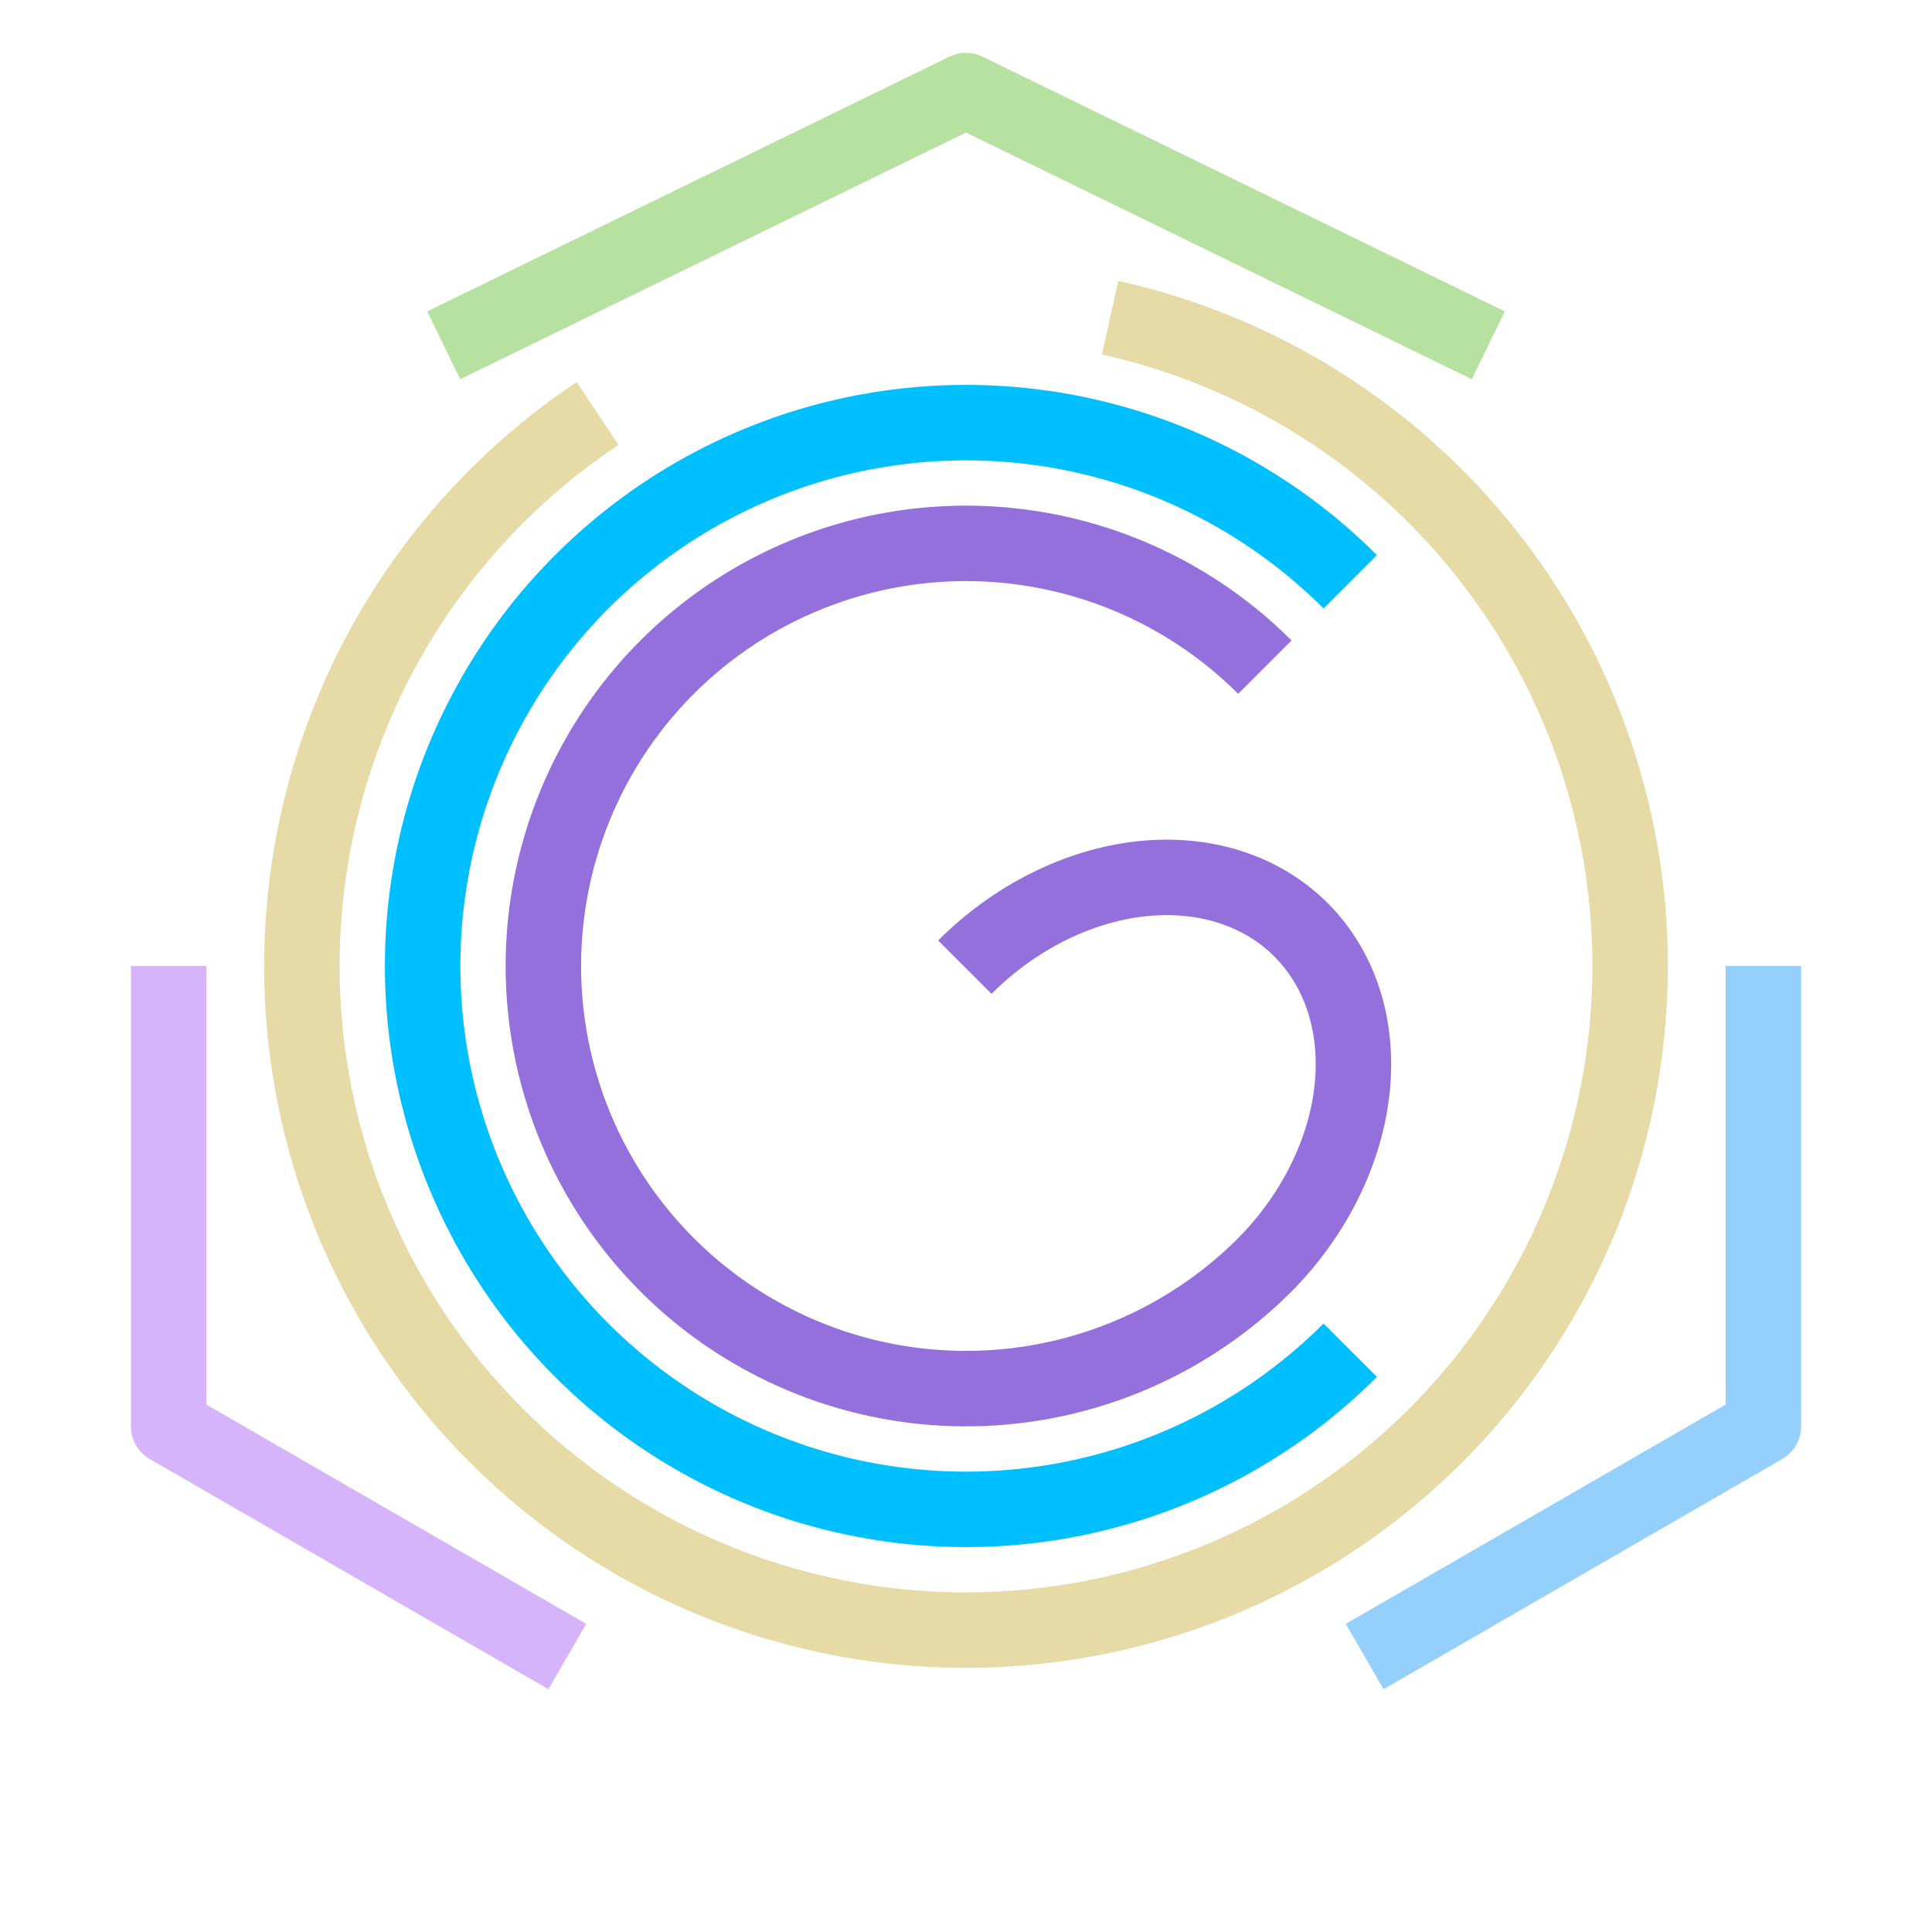
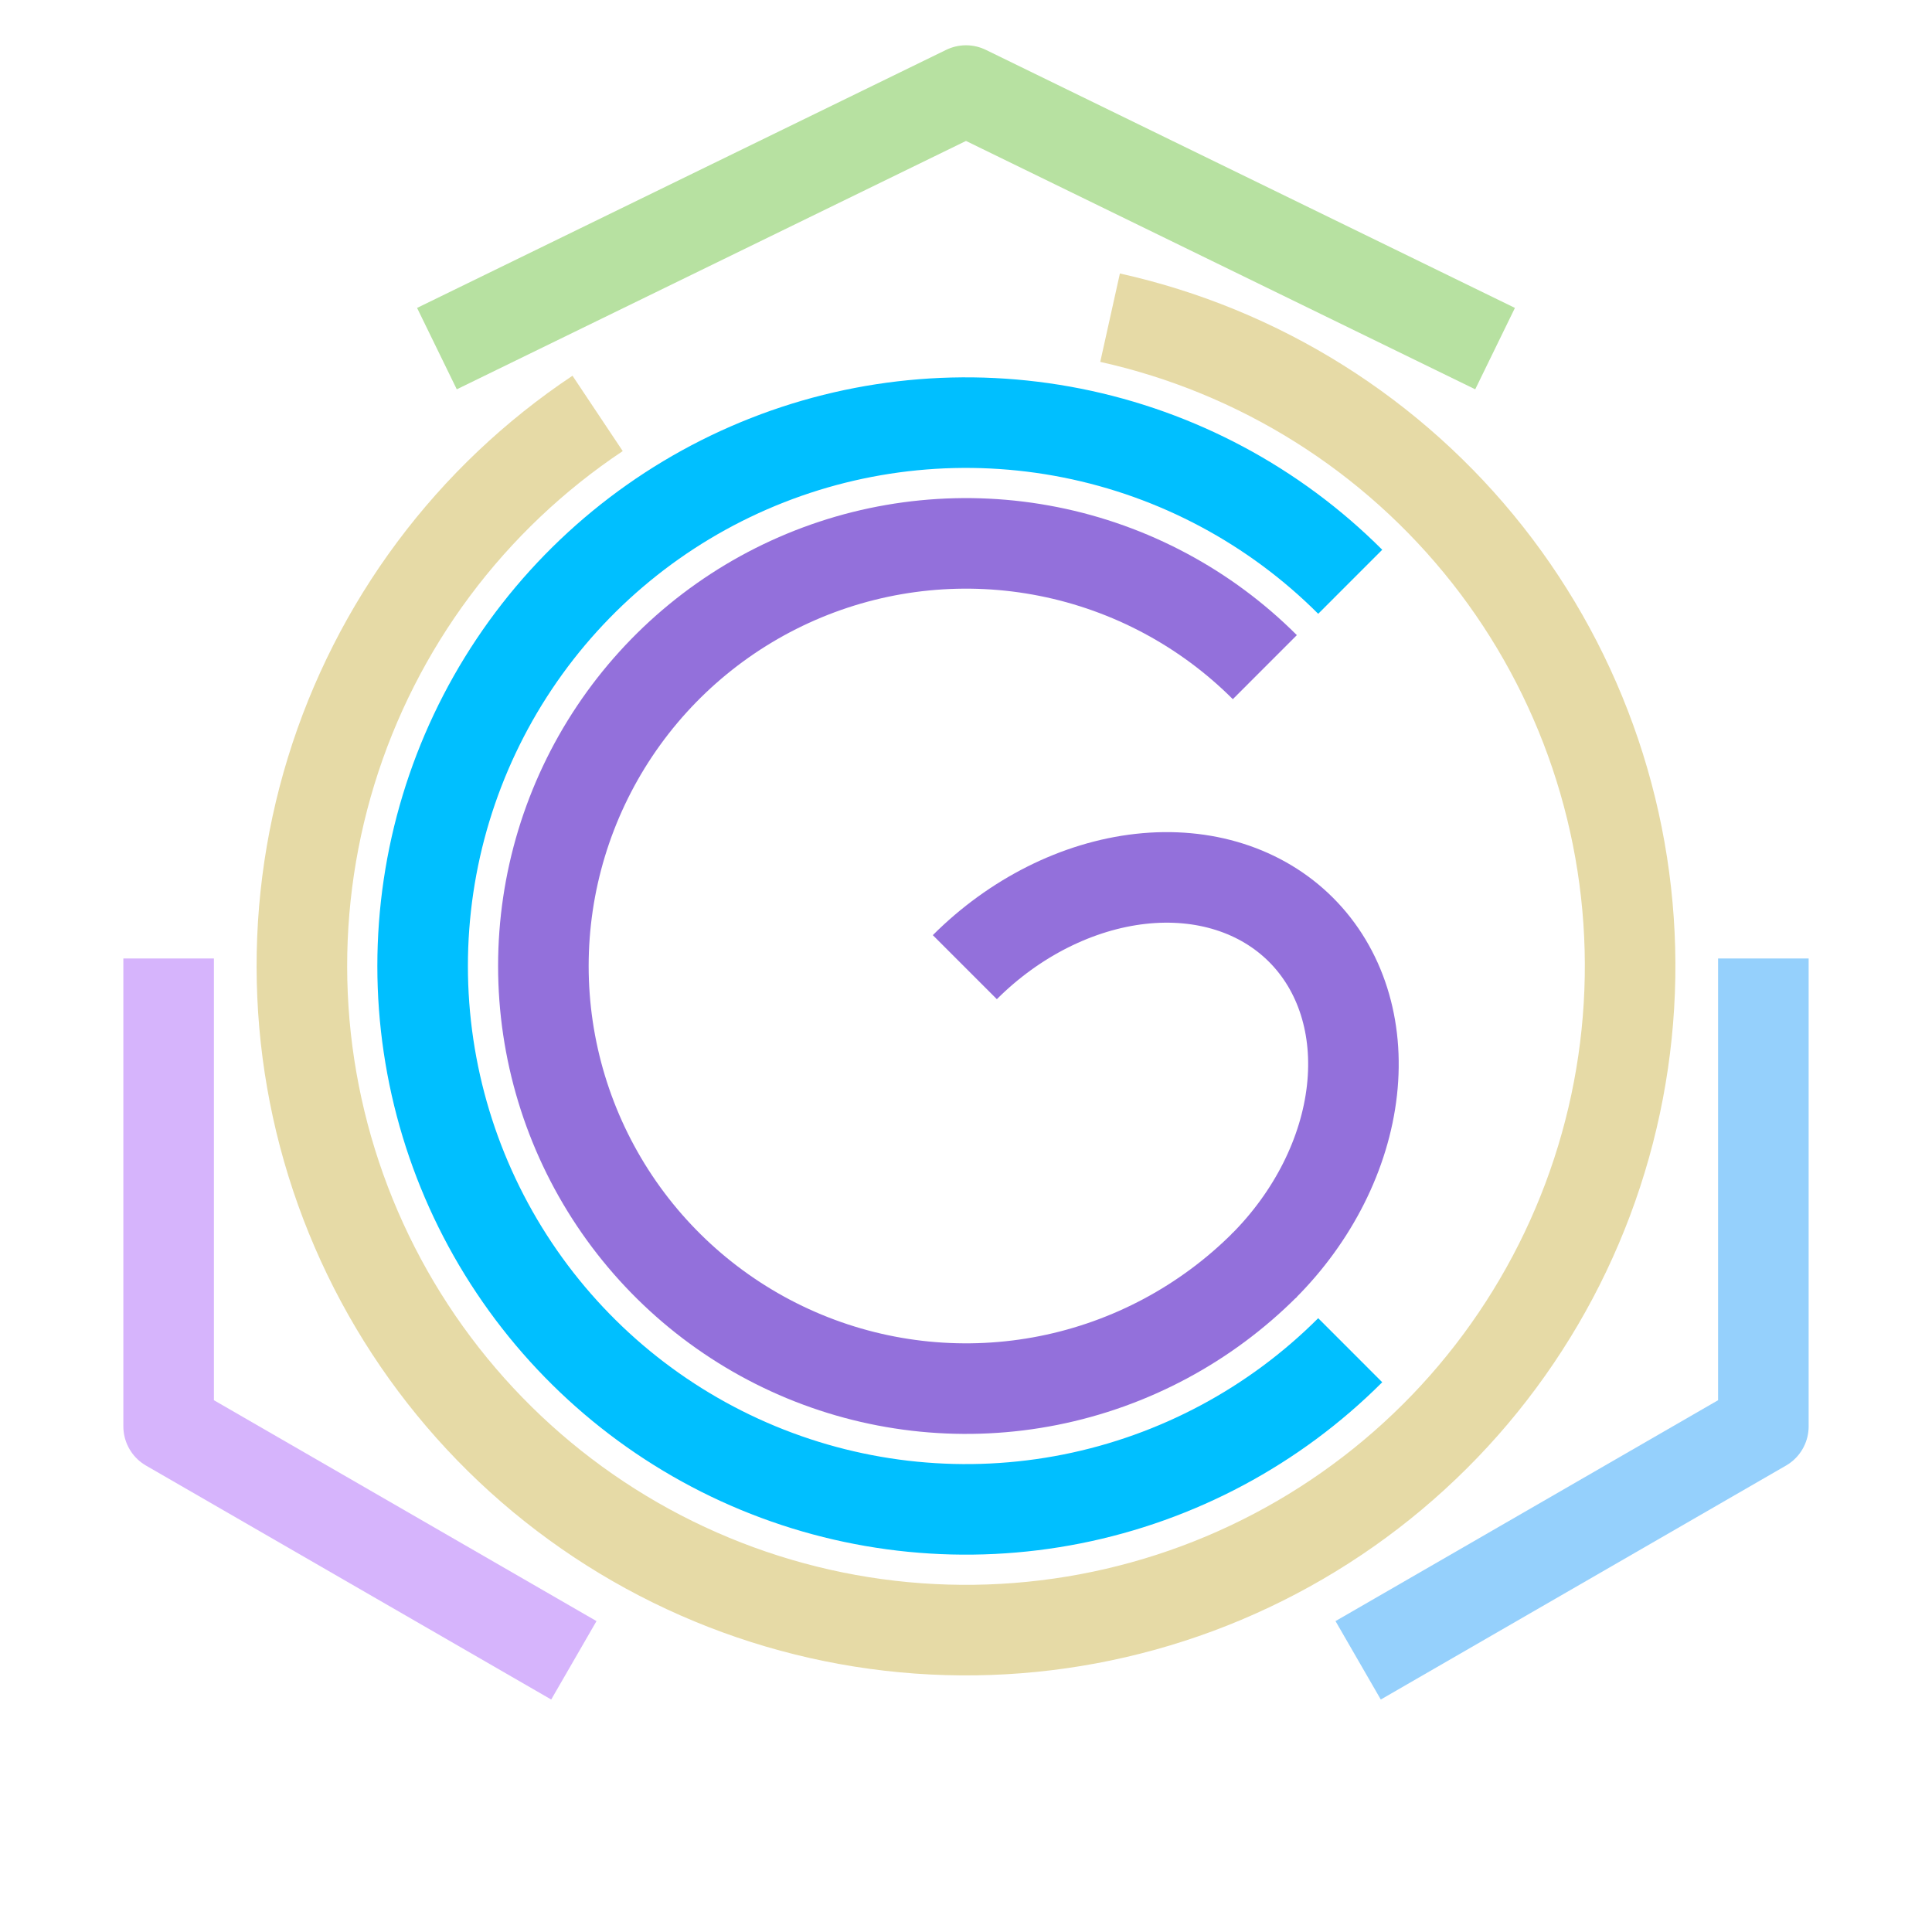
<svg xmlns="http://www.w3.org/2000/svg" width="172.8pt" height="172.8pt" viewBox="0 0 172.8 172.8" version="1.1">
  <defs>
    <style type="text/css">*{stroke-linejoin: round; stroke-linecap: butt}</style>
  </defs>
  <g id="figure_1">
    <g id="patch_1">
      <path d="M 0 172.8  L 172.8 172.8  L 172.8 0  L 0 0  L 0 172.8  z " style="fill: none" />
    </g>
    <g id="axes_1">
      <g id="patch_2">
-         <path d="M 53.451 36.976  C 47.798 40.745 42.834 45.455 38.774 50.902  C 34.714 56.349 31.618 62.453 29.622 68.947  C 27.626 75.44 26.758 82.229 27.058 89.016  C 27.357 95.803 28.818 102.489 31.378 108.782  C 33.938 115.075 37.558 120.882 42.082 125.951  C 46.605 131.02 51.965 135.275 57.927 138.531  C 63.89 141.788 70.367 143.997 77.076 145.064  C 83.786 146.13 90.629 146.037 97.307 144.79  C 103.985 143.543 110.4 141.159 116.272 137.742  C 122.144 134.326 127.387 129.927 131.772 124.738  C 136.156 119.548 139.619 113.645 142.007 107.285  C 144.396 100.925 145.676 94.203 145.791 87.41  C 145.907 80.617 144.856 73.855 142.685 67.417  C 140.514 60.98 137.255 54.962 133.049 49.627  C 128.843 44.292 123.753 39.717 118 36.103  C 112.248 32.489 105.918 29.888 99.286 28.414  " clip-path="url(#pbdc3992e97)" style="fill: none; stroke: #e6daa6; stroke-width: 6.75; stroke-linejoin: miter" />
+         <path d="M 53.451 36.976  C 47.798 40.745 42.834 45.455 38.774 50.902  C 34.714 56.349 31.618 62.453 29.622 68.947  C 27.626 75.44 26.758 82.229 27.058 89.016  C 27.357 95.803 28.818 102.489 31.378 108.782  C 33.938 115.075 37.558 120.882 42.082 125.951  C 46.605 131.02 51.965 135.275 57.927 138.531  C 63.89 141.788 70.367 143.997 77.076 145.064  C 83.786 146.13 90.629 146.037 97.307 144.79  C 103.985 143.543 110.4 141.159 116.272 137.742  C 122.144 134.326 127.387 129.927 131.772 124.738  C 136.156 119.548 139.619 113.645 142.007 107.285  C 144.396 100.925 145.676 94.203 145.791 87.41  C 145.907 80.617 144.856 73.855 142.685 67.417  C 140.514 60.98 137.255 54.962 133.049 49.627  C 128.843 44.292 123.753 39.717 118 36.103  C 112.248 32.489 105.918 29.888 99.286 28.414  " clip-path="url(#p8a6d685842)" style="fill: none; stroke: #e6daa6; stroke-width: 8.1; stroke-linejoin: miter" />
      </g>
      <g id="patch_3">
-         <path d="M 120.765 52.035  C 113.969 45.239 105.308 40.609 95.881 38.734  C 86.455 36.859 76.681 37.821 67.802 41.499  C 58.922 45.177 51.33 51.408 45.991 59.399  C 40.651 67.391 37.8 76.789 37.8 86.4  C 37.8 96.011 40.651 105.409 45.991 113.401  C 51.33 121.392 58.922 127.623 67.802 131.301  C 76.681 134.979 86.455 135.941 95.881 134.066  C 105.308 132.191 113.969 127.561 120.765 120.765  " clip-path="url(#pbdc3992e97)" style="fill: none; stroke: #00bfff; stroke-width: 6.75; stroke-linejoin: miter" />
+         <path d="M 120.765 52.035  C 113.969 45.239 105.308 40.609 95.881 38.734  C 86.455 36.859 76.681 37.821 67.802 41.499  C 58.922 45.177 51.33 51.408 45.991 59.399  C 40.651 67.391 37.8 76.789 37.8 86.4  C 37.8 96.011 40.651 105.409 45.991 113.401  C 51.33 121.392 58.922 127.623 67.802 131.301  C 76.681 134.979 86.455 135.941 95.881 134.066  C 105.308 132.191 113.969 127.561 120.765 120.765  " clip-path="url(#p8a6d685842)" style="fill: none; stroke: #00bfff; stroke-width: 8.1; stroke-linejoin: miter" />
      </g>
      <g id="patch_4">
-         <path d="M 113.129 59.671  C 107.843 54.386 101.106 50.785 93.774 49.326  C 86.443 47.868 78.841 48.617 71.935 51.477  C 65.028 54.338 59.123 59.184 54.97 65.399  C 50.817 71.615 48.6 78.925 48.6 86.4  C 48.6 93.875 50.817 101.185 54.97 107.401  C 59.123 113.616 65.028 118.462 71.935 121.323  C 78.841 124.183 86.443 124.932 93.774 123.474  C 101.106 122.015 107.843 118.414 113.129 113.129  " clip-path="url(#pbdc3992e97)" style="fill: none; stroke: #9370db; stroke-width: 6.75; stroke-linejoin: miter" />
+         <path d="M 113.129 59.671  C 107.843 54.386 101.106 50.785 93.774 49.326  C 86.443 47.868 78.841 48.617 71.935 51.477  C 65.028 54.338 59.123 59.184 54.97 65.399  C 50.817 71.615 48.6 78.925 48.6 86.4  C 48.6 93.875 50.817 101.185 54.97 107.401  C 59.123 113.616 65.028 118.462 71.935 121.323  C 78.841 124.183 86.443 124.932 93.774 123.474  C 101.106 122.015 107.843 118.414 113.129 113.129  " clip-path="url(#p8a6d685842)" style="fill: none; stroke: #9370db; stroke-width: 8.1; stroke-linejoin: miter" />
      </g>
      <g id="patch_5">
-         <path d="M 113.024 113.233  C 117.453 108.804 120.296 103.143 120.922 97.506  C 121.549 91.869 119.908 86.706 116.365 83.163  C 112.822 79.62 107.659 77.98 102.022 78.606  C 96.385 79.233 90.724 82.076 86.296 86.504  " clip-path="url(#pbdc3992e97)" style="fill: none; stroke: #9370db; stroke-width: 6.75; stroke-linejoin: miter" />
+         <path d="M 113.024 113.233  C 117.453 108.804 120.296 103.143 120.922 97.506  C 121.549 91.869 119.908 86.706 116.365 83.163  C 112.822 79.62 107.659 77.98 102.022 78.606  C 96.385 79.233 90.724 82.076 86.296 86.504  " clip-path="url(#p8a6d685842)" style="fill: none; stroke: #9370db; stroke-width: 8.1; stroke-linejoin: miter" />
      </g>
      <g id="line2d_1">
-         <path d="M 42.719 29.405  L 86.4 8.1  L 130.081 29.405  " clip-path="url(#pbdc3992e97)" style="fill: none; stroke: #b7e1a1; stroke-width: 6.75; stroke-linecap: square" />
+         <path d="M 42.719 29.405  L 86.4 8.1  L 130.081 29.405  " clip-path="url(#p8a6d685842)" style="fill: none; stroke: #b7e1a1; stroke-width: 8.1; stroke-linecap: square" />
      </g>
      <g id="line2d_2">
-         <path d="M 47.819 146.475  L 15.083 127.575  L 15.083 89.775  " clip-path="url(#pbdc3992e97)" style="fill: none; stroke: #d6b4fc; stroke-width: 6.75; stroke-linecap: square" />
+         <path d="M 47.819 146.475  L 15.083 127.575  L 15.083 89.775  " clip-path="url(#p8a6d685842)" style="fill: none; stroke: #d6b4fc; stroke-width: 8.1; stroke-linecap: square" />
      </g>
      <g id="line2d_3">
-         <path d="M 157.717 89.775  L 157.717 127.575  L 124.981 146.475  " clip-path="url(#pbdc3992e97)" style="fill: none; stroke: #95d0fc; stroke-width: 6.75; stroke-linecap: square" />
+         <path d="M 157.717 89.775  L 157.717 127.575  L 124.981 146.475  " clip-path="url(#p8a6d685842)" style="fill: none; stroke: #95d0fc; stroke-width: 8.1; stroke-linecap: square" />
      </g>
    </g>
  </g>
  <defs>
-     <clipPath id="pbdc3992e97">
+     <clipPath id="p8a6d685842">
      <rect x="0" y="0" width="172.8" height="172.8" />
    </clipPath>
  </defs>
</svg>
